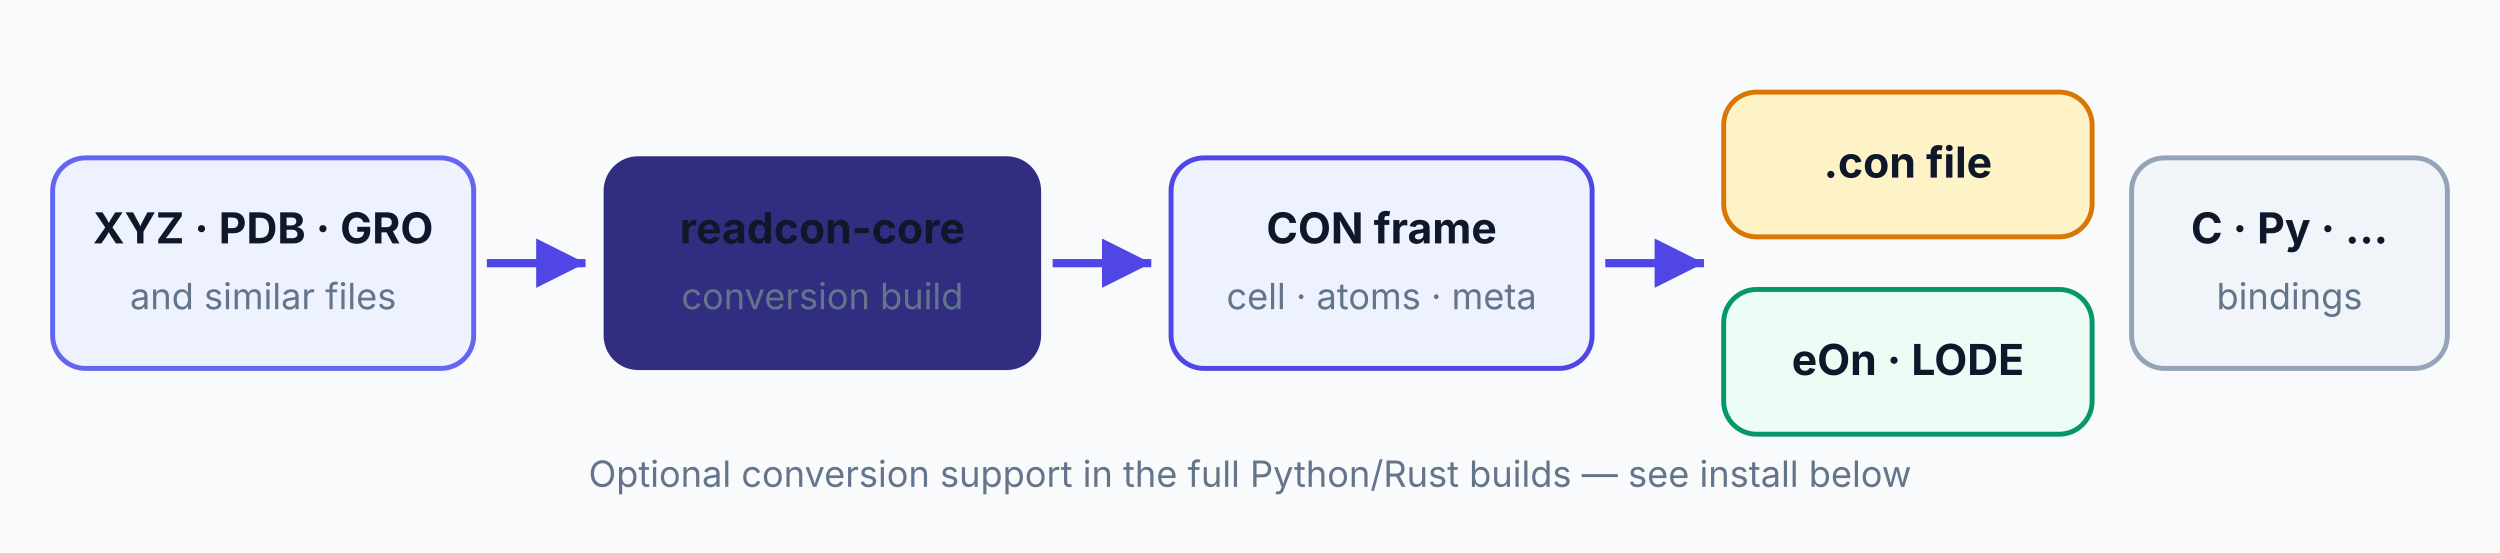
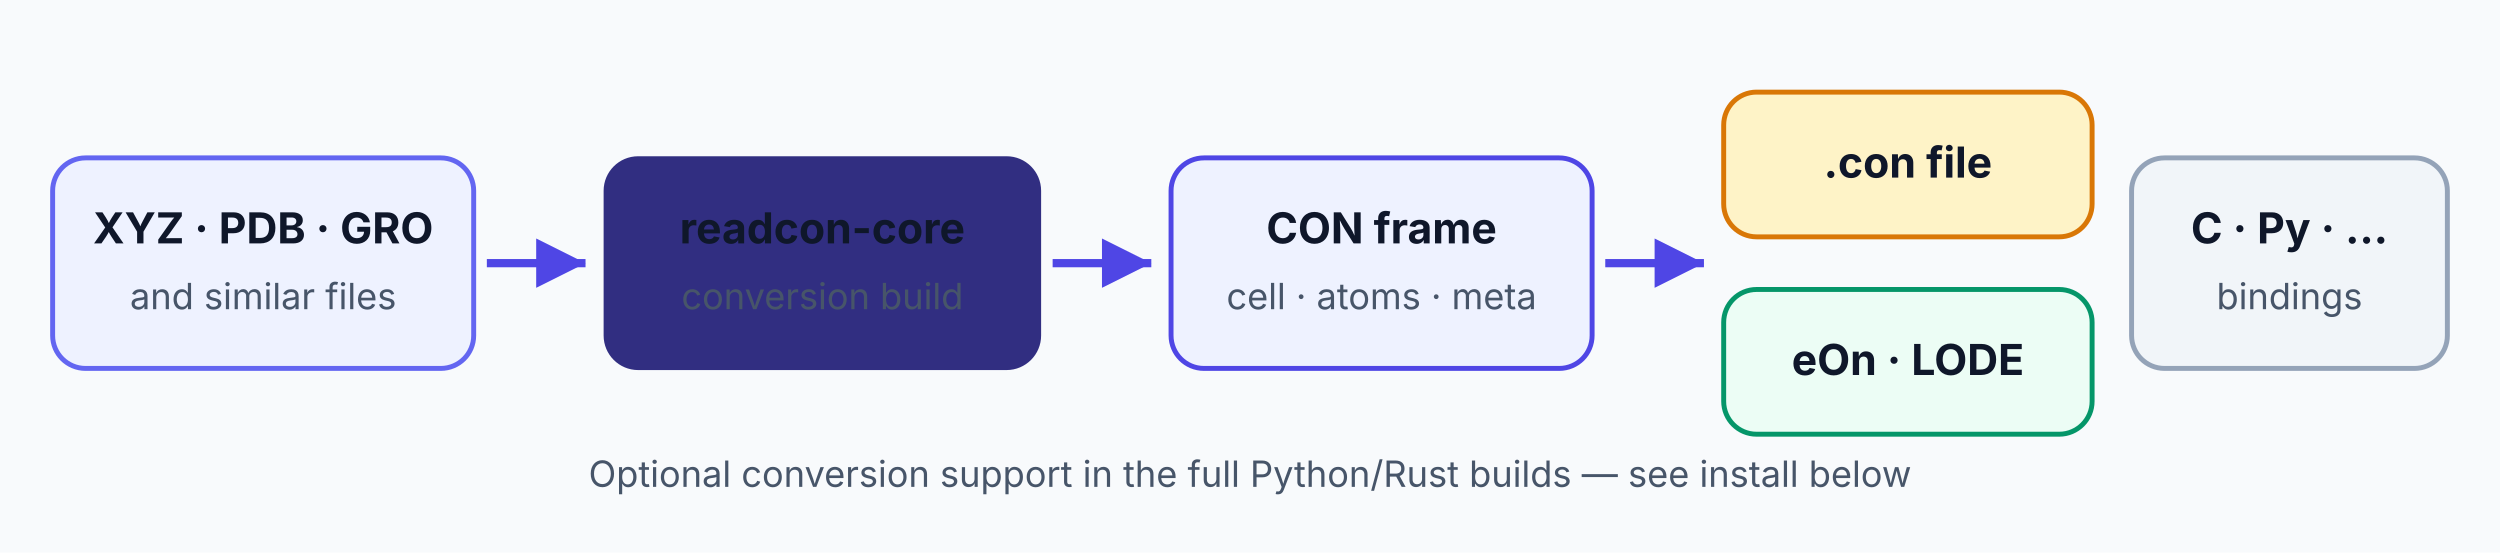
<svg xmlns="http://www.w3.org/2000/svg" viewBox="0 0 760 168" width="760" height="168" role="img" aria-labelledby="t1">
  <defs>
    <marker id="arr" markerWidth="8" markerHeight="8" refX="6" refY="3" orient="auto">
      <path d="M0,0 L6,3 L0,6 Z" fill="#4F46E5" />
    </marker>
    <style>
    .t { font-family: system-ui, -apple-system, "Segoe UI", sans-serif; }
    .h { font-size: 13px; font-weight: 700; fill: #0F172A; }
-     .s { font-size: 11px; fill: #64748B; }
+     .s { font-size: 11px; fill: #475569; }
    .w { fill: #F8FAFC; }
  </style>
  </defs>
  <rect width="760" height="168" class="w" />
  <rect x="16" y="48" width="128" height="64" rx="10" fill="#EEF2FF" stroke="#6366F1" stroke-width="1.5" />
  <text class="t h" x="80" y="74" text-anchor="middle">XYZ · PDB · GRO</text>
  <text class="t s" x="80" y="94" text-anchor="middle">and similar files</text>
  <line x1="148" y1="80" x2="178" y2="80" stroke="#4F46E5" stroke-width="2.5" marker-end="url(#arr)" />
  <rect x="184" y="48" width="132" height="64" rx="10" fill="#312E81" stroke="#312E81" />
  <text class="t h" x="250" y="74" text-anchor="middle" fill="#F8FAFC">readcon-core</text>
  <text class="t s" x="250" y="94" text-anchor="middle" fill="#C7D2FE">conversion build</text>
  <line x1="320" y1="80" x2="350" y2="80" stroke="#4F46E5" stroke-width="2.5" marker-end="url(#arr)" />
  <rect x="356" y="48" width="128" height="64" rx="10" fill="#EEF2FF" stroke="#4F46E5" stroke-width="1.5" />
  <text class="t h" x="420" y="74" text-anchor="middle">CON frame</text>
  <text class="t s" x="420" y="94" text-anchor="middle">cell · atoms · meta</text>
  <line x1="488" y1="80" x2="518" y2="80" stroke="#4F46E5" stroke-width="2.5" marker-end="url(#arr)" />
  <rect x="524" y="28" width="112" height="44" rx="10" fill="#FEF3C7" stroke="#D97706" stroke-width="1.5" />
  <text class="t h" x="580" y="54" text-anchor="middle">.con file</text>
  <rect x="524" y="88" width="112" height="44" rx="10" fill="#ECFDF5" stroke="#059669" stroke-width="1.5" />
  <text class="t h" x="580" y="114" text-anchor="middle">eOn · LODE</text>
  <rect x="648" y="48" width="96" height="64" rx="10" fill="#F1F5F9" stroke="#94A3B8" stroke-width="1.5" />
  <text class="t h" x="696" y="74" text-anchor="middle">C · Py · …</text>
  <text class="t s" x="696" y="94" text-anchor="middle">bindings</text>
  <text class="t s" x="380" y="148" text-anchor="middle">Optional conversion support in the full Python/Rust builds — see install below</text>
</svg>
